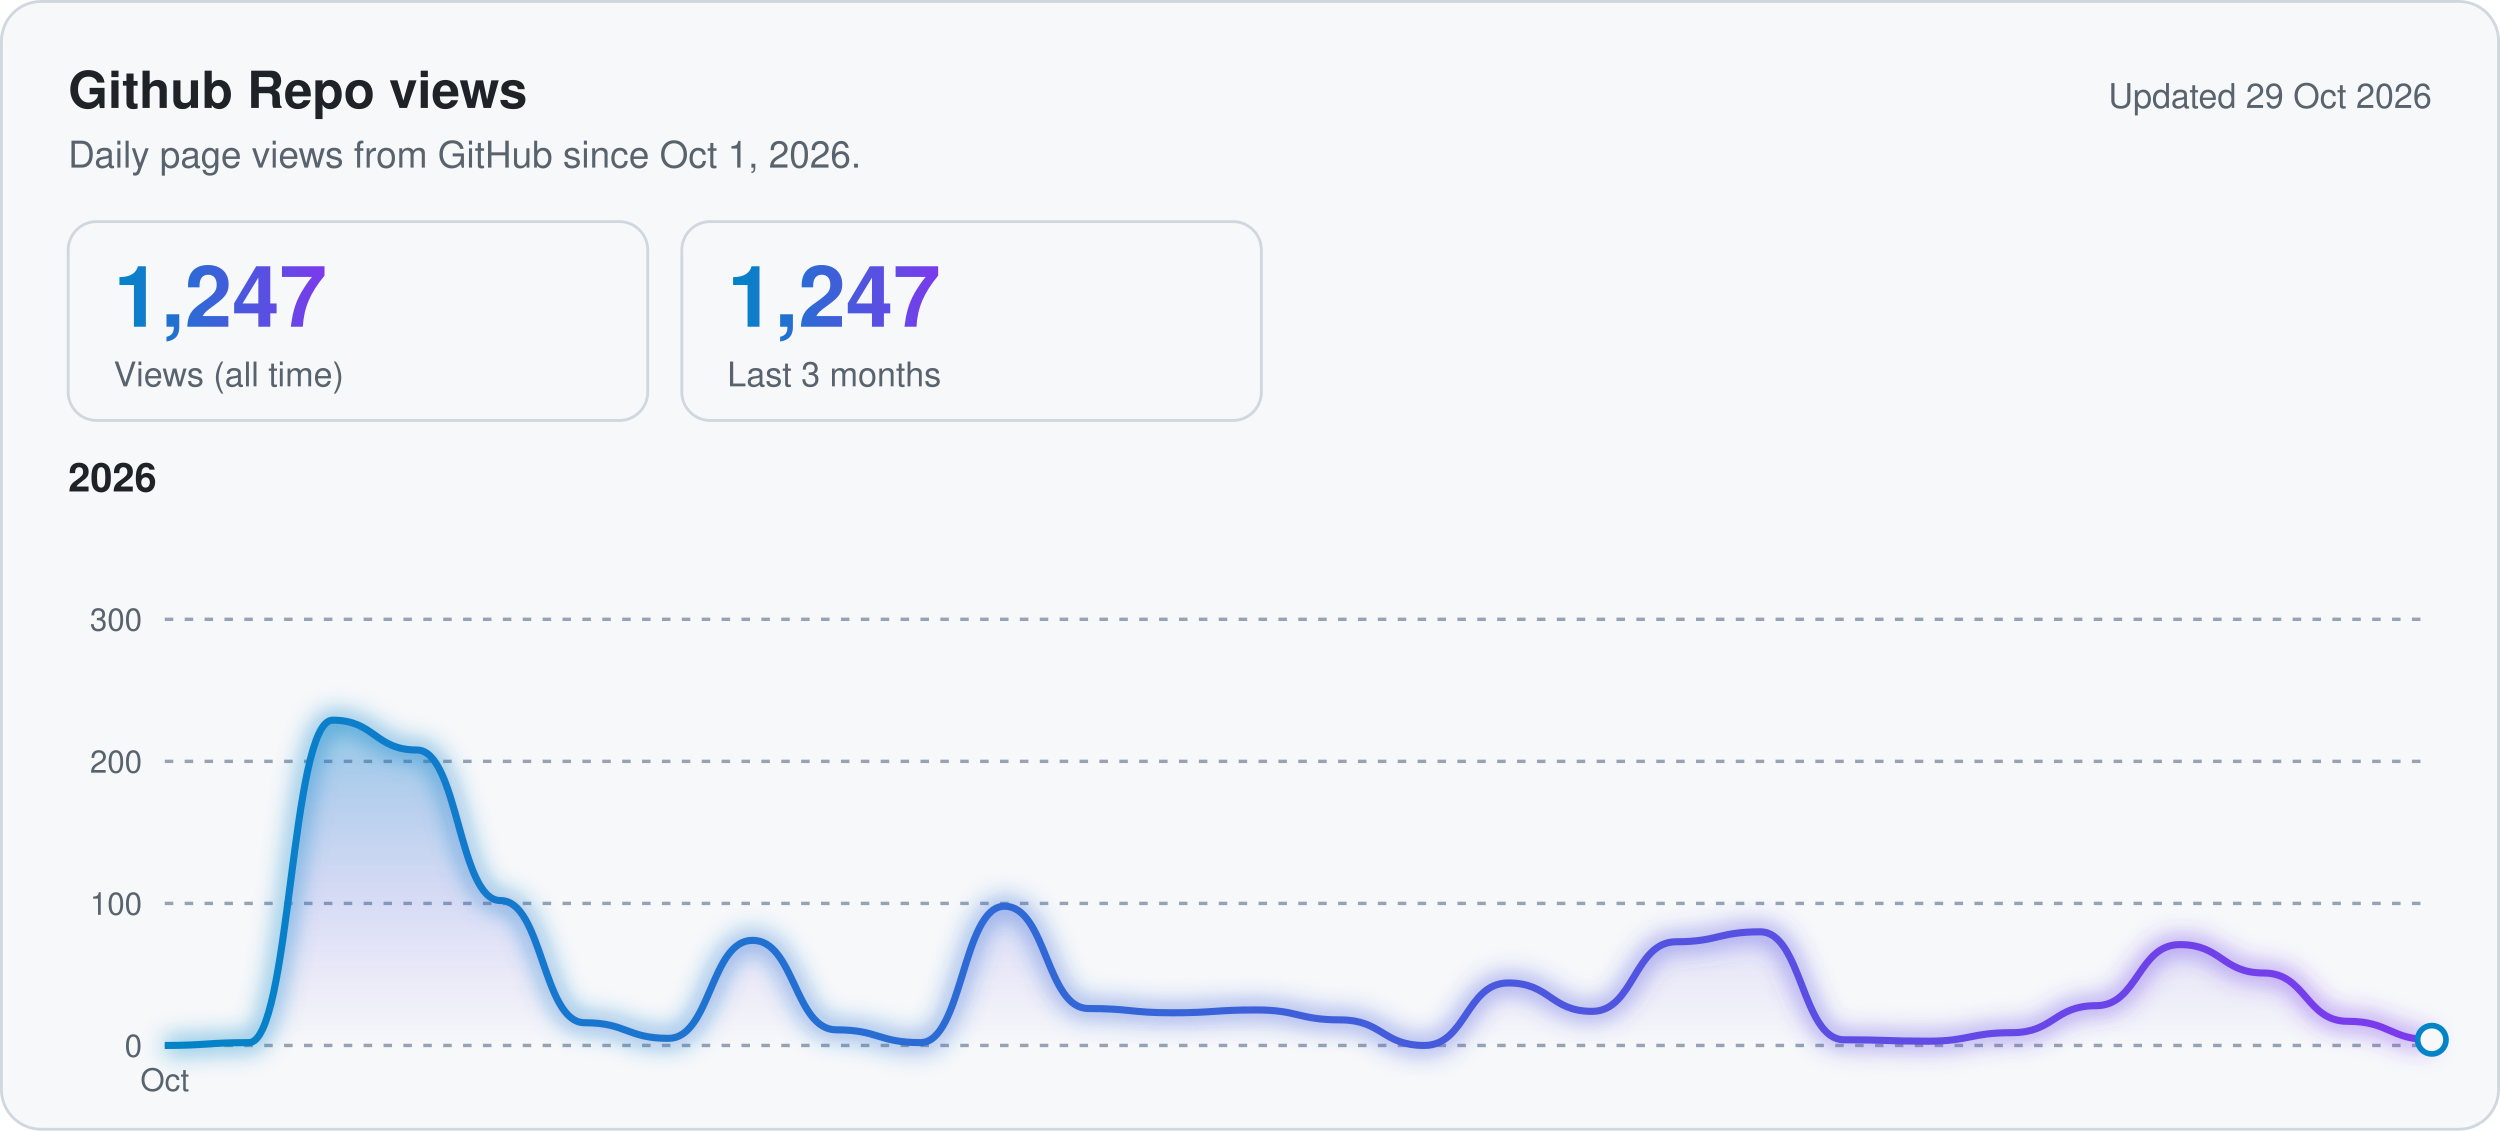
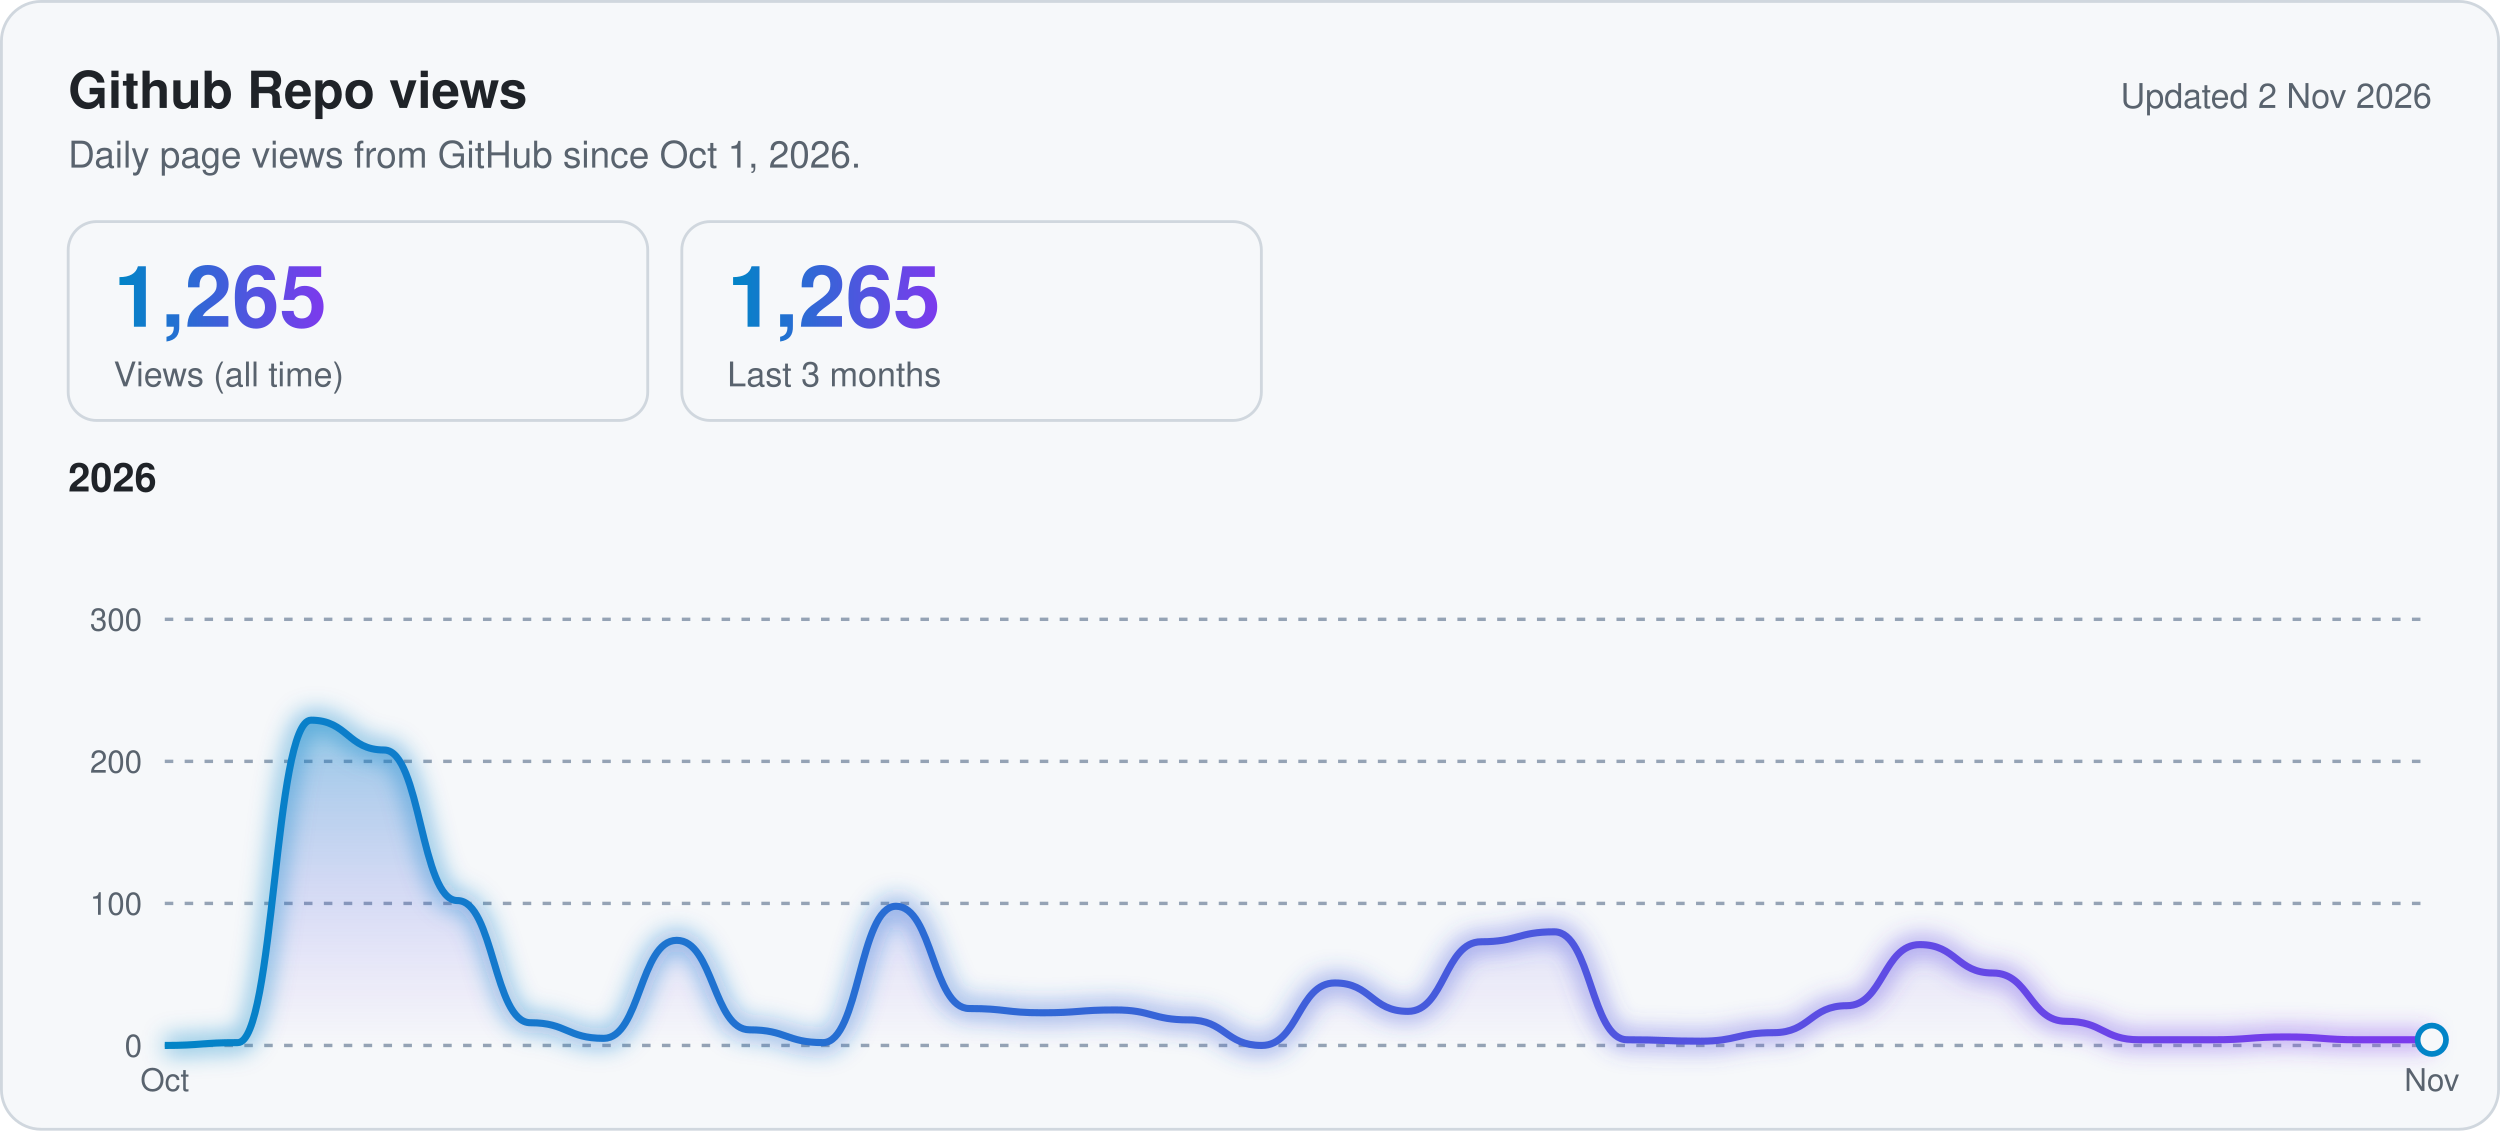
<svg xmlns="http://www.w3.org/2000/svg" viewBox="0 0 880 398" width="880" height="398" role="img" aria-label="Github Repo views" font-family="'Segoe UI', system-ui, -apple-system, Helvetica, Arial, sans-serif">
  <style>@keyframes draw{from{stroke-dasharray:1;stroke-dashoffset:1}to{stroke-dasharray:1;stroke-dashoffset:0}}@keyframes fade{from{opacity:0}}.ln,.gw{animation:draw 2.2s ease-out .2s backwards}.fd{animation:fade 1.4s ease 1.2s backwards}@media (prefers-reduced-motion:reduce){.lwv{display:none}}@media (prefers-reduced-motion:reduce){*{animation:none!important}}</style>
  <defs>
    <linearGradient id="lg" x1="0" x2="1">
      <stop offset="0" stop-color="#0284c7" />
      <stop offset="1" stop-color="#7c3aed" />
    </linearGradient>
    <linearGradient id="ag" x1="0" x2="0" y1="0" y2="1">
      <stop offset="0" stop-color="#0284c7" stop-opacity=".4" />
      <stop offset="1" stop-color="#7c3aed" stop-opacity="0" />
    </linearGradient>
    <filter id="gw" x="-5%" y="-30%" width="110%" height="160%">
      <feGaussianBlur stdDeviation="4" />
    </filter>
    <linearGradient id="wv0" gradientUnits="userSpaceOnUse" x1="0" y1="0" x2="880" y2="0" gradientTransform="translate(-20,0)">
      <stop offset="0" stop-color="#fff" stop-opacity="0" />
      <stop offset=".04" stop-color="#fff" stop-opacity="0" />
      <stop offset=".08" stop-color="#fff" stop-opacity="1" />
      <stop offset=".086" stop-color="#fff" stop-opacity="0" />
      <stop offset="1" stop-color="#fff" stop-opacity="0" />
      <animateTransform attributeName="gradientTransform" type="translate" values="-20 0;825 0" keyTimes="0;1" dur="8s" begin="2.4s" repeatCount="indefinite" />
    </linearGradient>
  </defs>
  <rect x=".5" y=".5" width="879" height="397" rx="14" fill="#f6f8fa" stroke="#d0d7de" />
  <text x="24" y="38" font-size="18" font-weight="700" fill="#1f2328">Github Repo views</text>
  <text x="24" y="59" font-size="13" fill="#59636e">Daily page views from GitHub since Oct 1, 2026.</text>
-   <text x="856" y="38" font-size="12" fill="#59636e" text-anchor="end">Updated 29 Oct 2026</text>
+   <text x="856" y="38" font-size="12" fill="#59636e" text-anchor="end">Updated 2 Nov 2026</text>
  <rect x="24" y="78" width="204" height="70" rx="10" fill="none" stroke="#d0d7de" />
-   <text x="40" y="115" font-size="30" font-weight="700" fill="url(#lg)">1,247</text>
+   <text x="40" y="115" font-size="30" font-weight="700" fill="url(#lg)">1,265</text>
  <text x="40" y="136" font-size="12" fill="#59636e">Views (all time)</text>
  <rect x="240" y="78" width="204" height="70" rx="10" fill="none" stroke="#d0d7de" />
-   <text x="256" y="115" font-size="30" font-weight="700" fill="url(#lg)">1,247</text>
+   <text x="256" y="115" font-size="30" font-weight="700" fill="url(#lg)">1,265</text>
  <text x="256" y="136" font-size="12" fill="#59636e">Last 3 months</text>
  <text x="24" y="173" font-size="14" font-weight="700" fill="#1f2328">2026</text>
  <line x1="58" x2="856" y1="368.0" y2="368.0" stroke="#95a3b5" stroke-width="1.2" stroke-dasharray="3 4" />
  <text x="50" y="372.0" font-size="11" fill="#59636e" text-anchor="end">0</text>
  <line x1="58" x2="856" y1="318.0" y2="318.0" stroke="#95a3b5" stroke-width="1.2" stroke-dasharray="3 4" />
  <text x="50" y="322.0" font-size="11" fill="#59636e" text-anchor="end">100</text>
  <line x1="58" x2="856" y1="268.0" y2="268.0" stroke="#95a3b5" stroke-width="1.2" stroke-dasharray="3 4" />
  <text x="50" y="272.0" font-size="11" fill="#59636e" text-anchor="end">200</text>
  <line x1="58" x2="856" y1="218.0" y2="218.0" stroke="#95a3b5" stroke-width="1.2" stroke-dasharray="3 4" />
  <text x="50" y="222.0" font-size="11" fill="#59636e" text-anchor="end">300</text>
  <text x="58.0" y="384" font-size="11" fill="#59636e" text-anchor="middle">Oct</text>
-   <path class="fd" d="M58.0,368.0C72.8,368.0 72.8,367.0 87.6,367.0C102.3,367.0 102.3,253.5 117.1,253.5C131.9,253.5 131.9,264.0 146.7,264.0C161.4,264.0 161.4,317.0 176.2,317.0C191.0,317.0 191.0,360.0 205.8,360.0C220.6,360.0 220.6,365.5 235.3,365.5C250.1,365.5 250.1,331.0 264.9,331.0C279.7,331.0 279.7,362.5 294.4,362.5C309.2,362.5 309.2,367.0 324.0,367.0C338.8,367.0 338.8,319.0 353.6,319.0C368.3,319.0 368.3,355.0 383.1,355.0C397.9,355.0 397.9,356.5 412.7,356.5C427.4,356.5 427.4,355.5 442.2,355.5C457.0,355.5 457.0,359.0 471.8,359.0C486.6,359.0 486.6,368.0 501.3,368.0C516.1,368.0 516.1,346.0 530.9,346.0C545.7,346.0 545.7,356.0 560.4,356.0C575.2,356.0 575.2,331.5 590.0,331.5C604.8,331.5 604.8,328.0 619.6,328.0C634.3,328.0 634.3,366.0 649.1,366.0C663.9,366.0 663.9,366.5 678.7,366.5C693.4,366.5 693.4,363.5 708.2,363.5C723.0,363.5 723.0,354.0 737.8,354.0C752.6,354.0 752.6,332.5 767.3,332.5C782.1,332.5 782.1,342.5 796.9,342.5C811.7,342.5 811.7,359.5 826.4,359.5C841.2,359.5 841.2,366.0 856.0,366.0L856.0,368.0L58.0,368.0Z" fill="url(#ag)" style="animation-delay:1.20s" />
-   <path class="gw" d="M58.0,368.0C72.8,368.0 72.8,367.0 87.6,367.0C102.3,367.0 102.3,253.5 117.1,253.5C131.9,253.5 131.9,264.0 146.7,264.0C161.4,264.0 161.4,317.0 176.2,317.0C191.0,317.0 191.0,360.0 205.8,360.0C220.6,360.0 220.6,365.5 235.3,365.5C250.1,365.5 250.1,331.0 264.9,331.0C279.7,331.0 279.7,362.5 294.4,362.5C309.2,362.5 309.2,367.0 324.0,367.0C338.8,367.0 338.8,319.0 353.6,319.0C368.3,319.0 368.3,355.0 383.1,355.0C397.9,355.0 397.9,356.5 412.7,356.5C427.4,356.5 427.4,355.5 442.2,355.5C457.0,355.5 457.0,359.0 471.8,359.0C486.6,359.0 486.6,368.0 501.3,368.0C516.1,368.0 516.1,346.0 530.9,346.0C545.7,346.0 545.7,356.0 560.4,356.0C575.2,356.0 575.2,331.5 590.0,331.5C604.8,331.5 604.8,328.0 619.6,328.0C634.3,328.0 634.3,366.0 649.1,366.0C663.9,366.0 663.9,366.5 678.7,366.5C693.4,366.5 693.4,363.5 708.2,363.5C723.0,363.5 723.0,354.0 737.8,354.0C752.6,354.0 752.6,332.5 767.3,332.5C782.1,332.5 782.1,342.5 796.9,342.5C811.7,342.5 811.7,359.5 826.4,359.5C841.2,359.5 841.2,366.0 856.0,366.0" pathLength="1" fill="none" stroke="url(#lg)" stroke-width="7" stroke-opacity=".45" filter="url(#gw)" style="animation-delay:0.20s" />
-   <path class="ln" d="M58.0,368.0C72.8,368.0 72.8,367.0 87.6,367.0C102.3,367.0 102.3,253.5 117.1,253.5C131.9,253.5 131.9,264.0 146.7,264.0C161.4,264.0 161.4,317.0 176.2,317.0C191.0,317.0 191.0,360.0 205.8,360.0C220.6,360.0 220.6,365.5 235.3,365.5C250.1,365.5 250.1,331.0 264.9,331.0C279.7,331.0 279.7,362.5 294.4,362.5C309.2,362.5 309.2,367.0 324.0,367.0C338.8,367.0 338.8,319.0 353.6,319.0C368.3,319.0 368.3,355.0 383.1,355.0C397.9,355.0 397.9,356.5 412.7,356.5C427.4,356.5 427.4,355.5 442.2,355.5C457.0,355.5 457.0,359.0 471.8,359.0C486.6,359.0 486.6,368.0 501.3,368.0C516.1,368.0 516.1,346.0 530.9,346.0C545.7,346.0 545.7,356.0 560.4,356.0C575.2,356.0 575.2,331.5 590.0,331.5C604.8,331.5 604.8,328.0 619.6,328.0C634.3,328.0 634.3,366.0 649.1,366.0C663.9,366.0 663.9,366.5 678.7,366.5C693.4,366.5 693.4,363.5 708.2,363.5C723.0,363.5 723.0,354.0 737.8,354.0C752.6,354.0 752.6,332.5 767.3,332.5C782.1,332.5 782.1,342.5 796.9,342.5C811.7,342.5 811.7,359.5 826.4,359.5C841.2,359.5 841.2,366.0 856.0,366.0" pathLength="1" fill="none" stroke="url(#lg)" stroke-width="2.5" stroke-linejoin="round" style="animation-delay:0.20s" />
-   <path class="lwv" d="M58.0,368.0C72.8,368.0 72.8,367.0 87.6,367.0C102.3,367.0 102.3,253.5 117.1,253.5C131.9,253.5 131.9,264.0 146.7,264.0C161.4,264.0 161.4,317.0 176.2,317.0C191.0,317.0 191.0,360.0 205.8,360.0C220.6,360.0 220.6,365.5 235.3,365.5C250.1,365.5 250.1,331.0 264.9,331.0C279.7,331.0 279.7,362.5 294.4,362.5C309.2,362.5 309.2,367.0 324.0,367.0C338.8,367.0 338.8,319.0 353.6,319.0C368.3,319.0 368.3,355.0 383.1,355.0C397.9,355.0 397.9,356.5 412.7,356.5C427.4,356.5 427.4,355.5 442.2,355.5C457.0,355.5 457.0,359.0 471.8,359.0C486.6,359.0 486.6,368.0 501.3,368.0C516.1,368.0 516.1,346.0 530.9,346.0C545.7,346.0 545.7,356.0 560.4,356.0C575.2,356.0 575.2,331.5 590.0,331.5C604.8,331.5 604.8,328.0 619.6,328.0C634.3,328.0 634.3,366.0 649.1,366.0C663.9,366.0 663.9,366.5 678.7,366.5C693.4,366.5 693.4,363.5 708.2,363.5C723.0,363.5 723.0,354.0 737.8,354.0C752.6,354.0 752.6,332.5 767.3,332.5C782.1,332.5 782.1,342.5 796.9,342.5C811.7,342.5 811.7,359.5 826.4,359.5C841.2,359.5 841.2,366.0 856.0,366.0" fill="none" stroke="url(#wv0)" stroke-width="5.5" stroke-linecap="round" filter="url(#gw)" />
-   <path class="lwv" d="M58.0,368.0C72.8,368.0 72.8,367.0 87.6,367.0C102.3,367.0 102.3,253.5 117.1,253.5C131.9,253.5 131.9,264.0 146.7,264.0C161.4,264.0 161.4,317.0 176.2,317.0C191.0,317.0 191.0,360.0 205.8,360.0C220.6,360.0 220.6,365.5 235.3,365.5C250.1,365.5 250.1,331.0 264.9,331.0C279.7,331.0 279.7,362.5 294.4,362.5C309.2,362.5 309.2,367.0 324.0,367.0C338.8,367.0 338.8,319.0 353.6,319.0C368.3,319.0 368.3,355.0 383.1,355.0C397.9,355.0 397.9,356.5 412.7,356.5C427.4,356.5 427.4,355.5 442.2,355.5C457.0,355.5 457.0,359.0 471.8,359.0C486.6,359.0 486.6,368.0 501.3,368.0C516.1,368.0 516.1,346.0 530.9,346.0C545.7,346.0 545.7,356.0 560.4,356.0C575.2,356.0 575.2,331.5 590.0,331.5C604.8,331.5 604.8,328.0 619.6,328.0C634.3,328.0 634.3,366.0 649.1,366.0C663.9,366.0 663.9,366.5 678.7,366.5C693.4,366.5 693.4,363.5 708.2,363.5C723.0,363.5 723.0,354.0 737.8,354.0C752.6,354.0 752.6,332.5 767.3,332.5C782.1,332.5 782.1,342.5 796.9,342.5C811.7,342.5 811.7,359.5 826.4,359.5C841.2,359.5 841.2,366.0 856.0,366.0" fill="none" stroke="url(#wv0)" stroke-width="2" stroke-linecap="round" />
+   <text x="856.0" y="384" font-size="11" fill="#59636e" text-anchor="middle">Nov</text>
+   <path class="fd" d="M58.0,368.0C70.9,368.0 70.9,367.0 83.7,367.0C96.6,367.0 96.6,253.5 109.5,253.5C122.4,253.5 122.4,264.0 135.2,264.0C148.1,264.0 148.1,317.0 161.0,317.0C173.8,317.0 173.8,360.0 186.7,360.0C199.6,360.0 199.6,365.5 212.5,365.5C225.3,365.5 225.3,331.0 238.2,331.0C251.1,331.0 251.1,362.5 263.9,362.5C276.8,362.5 276.8,367.0 289.7,367.0C302.5,367.0 302.5,319.0 315.4,319.0C328.3,319.0 328.3,355.0 341.2,355.0C354.0,355.0 354.0,356.5 366.9,356.5C379.8,356.5 379.8,355.5 392.6,355.5C405.5,355.5 405.5,359.0 418.4,359.0C431.3,359.0 431.3,368.0 444.1,368.0C457.0,368.0 457.0,346.0 469.9,346.0C482.7,346.0 482.7,356.0 495.6,356.0C508.5,356.0 508.5,331.5 521.4,331.5C534.2,331.5 534.2,328.0 547.1,328.0C560.0,328.0 560.0,366.0 572.8,366.0C585.7,366.0 585.7,366.5 598.6,366.5C611.5,366.5 611.5,363.5 624.3,363.5C637.2,363.5 637.2,354.0 650.1,354.0C662.9,354.0 662.9,332.5 675.8,332.5C688.7,332.5 688.7,342.5 701.5,342.5C714.4,342.5 714.4,359.5 727.3,359.5C740.2,359.5 740.2,366.0 753.0,366.0C765.9,366.0 765.9,366.0 778.8,366.0C791.6,366.0 791.6,365.0 804.5,365.0C817.4,365.0 817.4,366.0 830.3,366.0C843.1,366.0 843.1,366.0 856.0,366.0L856.0,368.0L58.0,368.0Z" fill="url(#ag)" style="animation-delay:1.20s" />
+   <path class="gw" d="M58.0,368.0C70.9,368.0 70.9,367.0 83.7,367.0C96.6,367.0 96.6,253.5 109.5,253.5C122.4,253.5 122.4,264.0 135.2,264.0C148.1,264.0 148.1,317.0 161.0,317.0C173.8,317.0 173.8,360.0 186.7,360.0C199.6,360.0 199.6,365.5 212.5,365.5C225.3,365.5 225.3,331.0 238.2,331.0C251.1,331.0 251.1,362.5 263.9,362.5C276.8,362.5 276.8,367.0 289.7,367.0C302.5,367.0 302.5,319.0 315.4,319.0C328.3,319.0 328.3,355.0 341.2,355.0C354.0,355.0 354.0,356.5 366.9,356.5C379.8,356.5 379.8,355.5 392.6,355.5C405.5,355.5 405.5,359.0 418.4,359.0C431.3,359.0 431.3,368.0 444.1,368.0C457.0,368.0 457.0,346.0 469.9,346.0C482.7,346.0 482.7,356.0 495.6,356.0C508.5,356.0 508.5,331.5 521.4,331.5C534.2,331.5 534.2,328.0 547.1,328.0C560.0,328.0 560.0,366.0 572.8,366.0C585.7,366.0 585.7,366.5 598.6,366.5C611.5,366.5 611.5,363.5 624.3,363.5C637.2,363.5 637.2,354.0 650.1,354.0C662.9,354.0 662.9,332.5 675.8,332.5C688.7,332.5 688.7,342.5 701.5,342.5C714.4,342.5 714.4,359.5 727.3,359.5C740.2,359.5 740.2,366.0 753.0,366.0C765.9,366.0 765.9,366.0 778.8,366.0C791.6,366.0 791.6,365.0 804.5,365.0C817.4,365.0 817.4,366.0 830.3,366.0C843.1,366.0 843.1,366.0 856.0,366.0" pathLength="1" fill="none" stroke="url(#lg)" stroke-width="7" stroke-opacity=".45" filter="url(#gw)" style="animation-delay:0.20s" />
+   <path class="ln" d="M58.0,368.0C70.9,368.0 70.9,367.0 83.7,367.0C96.6,367.0 96.6,253.5 109.5,253.5C122.4,253.5 122.4,264.0 135.2,264.0C148.1,264.0 148.1,317.0 161.0,317.0C173.8,317.0 173.8,360.0 186.7,360.0C199.6,360.0 199.6,365.5 212.5,365.5C225.3,365.5 225.3,331.0 238.2,331.0C251.1,331.0 251.1,362.5 263.9,362.5C276.8,362.5 276.8,367.0 289.7,367.0C302.5,367.0 302.5,319.0 315.4,319.0C328.3,319.0 328.3,355.0 341.2,355.0C354.0,355.0 354.0,356.5 366.9,356.5C379.8,356.5 379.8,355.5 392.6,355.5C405.5,355.5 405.5,359.0 418.4,359.0C431.3,359.0 431.3,368.0 444.1,368.0C457.0,368.0 457.0,346.0 469.9,346.0C482.7,346.0 482.7,356.0 495.6,356.0C508.5,356.0 508.5,331.5 521.4,331.5C534.2,331.5 534.2,328.0 547.1,328.0C560.0,328.0 560.0,366.0 572.8,366.0C585.7,366.0 585.7,366.5 598.6,366.5C611.5,366.5 611.5,363.5 624.3,363.5C637.2,363.5 637.2,354.0 650.1,354.0C662.9,354.0 662.9,332.5 675.8,332.5C688.7,332.5 688.7,342.5 701.5,342.5C714.4,342.5 714.4,359.5 727.3,359.5C740.2,359.5 740.2,366.0 753.0,366.0C765.9,366.0 765.9,366.0 778.8,366.0C791.6,366.0 791.6,365.0 804.5,365.0C817.4,365.0 817.4,366.0 830.3,366.0C843.1,366.0 843.1,366.0 856.0,366.0" pathLength="1" fill="none" stroke="url(#lg)" stroke-width="2.5" stroke-linejoin="round" style="animation-delay:0.20s" />
+   <path class="lwv" d="M58.0,368.0C70.9,368.0 70.9,367.0 83.7,367.0C96.6,367.0 96.6,253.5 109.5,253.5C122.4,253.5 122.4,264.0 135.2,264.0C148.1,264.0 148.1,317.0 161.0,317.0C173.8,317.0 173.8,360.0 186.7,360.0C199.6,360.0 199.6,365.5 212.5,365.5C225.3,365.5 225.3,331.0 238.2,331.0C251.1,331.0 251.1,362.5 263.9,362.5C276.8,362.5 276.8,367.0 289.7,367.0C302.5,367.0 302.5,319.0 315.4,319.0C328.3,319.0 328.3,355.0 341.2,355.0C354.0,355.0 354.0,356.5 366.9,356.5C379.8,356.5 379.8,355.5 392.6,355.5C405.5,355.5 405.5,359.0 418.4,359.0C431.3,359.0 431.3,368.0 444.1,368.0C457.0,368.0 457.0,346.0 469.9,346.0C482.7,346.0 482.7,356.0 495.6,356.0C508.5,356.0 508.5,331.5 521.4,331.5C534.2,331.5 534.2,328.0 547.1,328.0C560.0,328.0 560.0,366.0 572.8,366.0C585.7,366.0 585.7,366.5 598.6,366.5C611.5,366.5 611.5,363.5 624.3,363.5C637.2,363.5 637.2,354.0 650.1,354.0C662.9,354.0 662.9,332.5 675.8,332.5C688.7,332.5 688.7,342.5 701.5,342.5C714.4,342.5 714.4,359.5 727.3,359.5C740.2,359.5 740.2,366.0 753.0,366.0C765.9,366.0 765.9,366.0 778.8,366.0C791.6,366.0 791.6,365.0 804.5,365.0C817.4,365.0 817.4,366.0 830.3,366.0C843.1,366.0 843.1,366.0 856.0,366.0" fill="none" stroke="url(#wv0)" stroke-width="5.5" stroke-linecap="round" filter="url(#gw)" />
+   <path class="lwv" d="M58.0,368.0C70.9,368.0 70.9,367.0 83.7,367.0C96.6,367.0 96.6,253.5 109.5,253.5C122.4,253.5 122.4,264.0 135.2,264.0C148.1,264.0 148.1,317.0 161.0,317.0C173.8,317.0 173.8,360.0 186.7,360.0C199.6,360.0 199.6,365.5 212.5,365.5C225.3,365.5 225.3,331.0 238.2,331.0C251.1,331.0 251.1,362.5 263.9,362.5C276.8,362.5 276.8,367.0 289.7,367.0C302.5,367.0 302.5,319.0 315.4,319.0C328.3,319.0 328.3,355.0 341.2,355.0C354.0,355.0 354.0,356.5 366.9,356.5C379.8,356.5 379.8,355.5 392.6,355.5C405.5,355.5 405.5,359.0 418.4,359.0C431.3,359.0 431.3,368.0 444.1,368.0C457.0,368.0 457.0,346.0 469.9,346.0C482.7,346.0 482.7,356.0 495.6,356.0C508.5,356.0 508.5,331.5 521.4,331.5C534.2,331.5 534.2,328.0 547.1,328.0C560.0,328.0 560.0,366.0 572.8,366.0C585.7,366.0 585.7,366.5 598.6,366.5C611.5,366.5 611.5,363.5 624.3,363.5C637.2,363.5 637.2,354.0 650.1,354.0C662.9,354.0 662.9,332.5 675.8,332.5C688.7,332.5 688.7,342.5 701.5,342.5C714.4,342.5 714.4,359.5 727.3,359.5C740.2,359.5 740.2,366.0 753.0,366.0C765.9,366.0 765.9,366.0 778.8,366.0C791.6,366.0 791.6,365.0 804.5,365.0C817.4,365.0 817.4,366.0 830.3,366.0C843.1,366.0 843.1,366.0 856.0,366.0" fill="none" stroke="url(#wv0)" stroke-width="2" stroke-linecap="round" />
  <circle class="fd" cx="856.0" cy="366.0" r="5" fill="#f6f8fa" stroke="#0284c7" stroke-width="2" style="animation-delay:1.20s" />
</svg>
